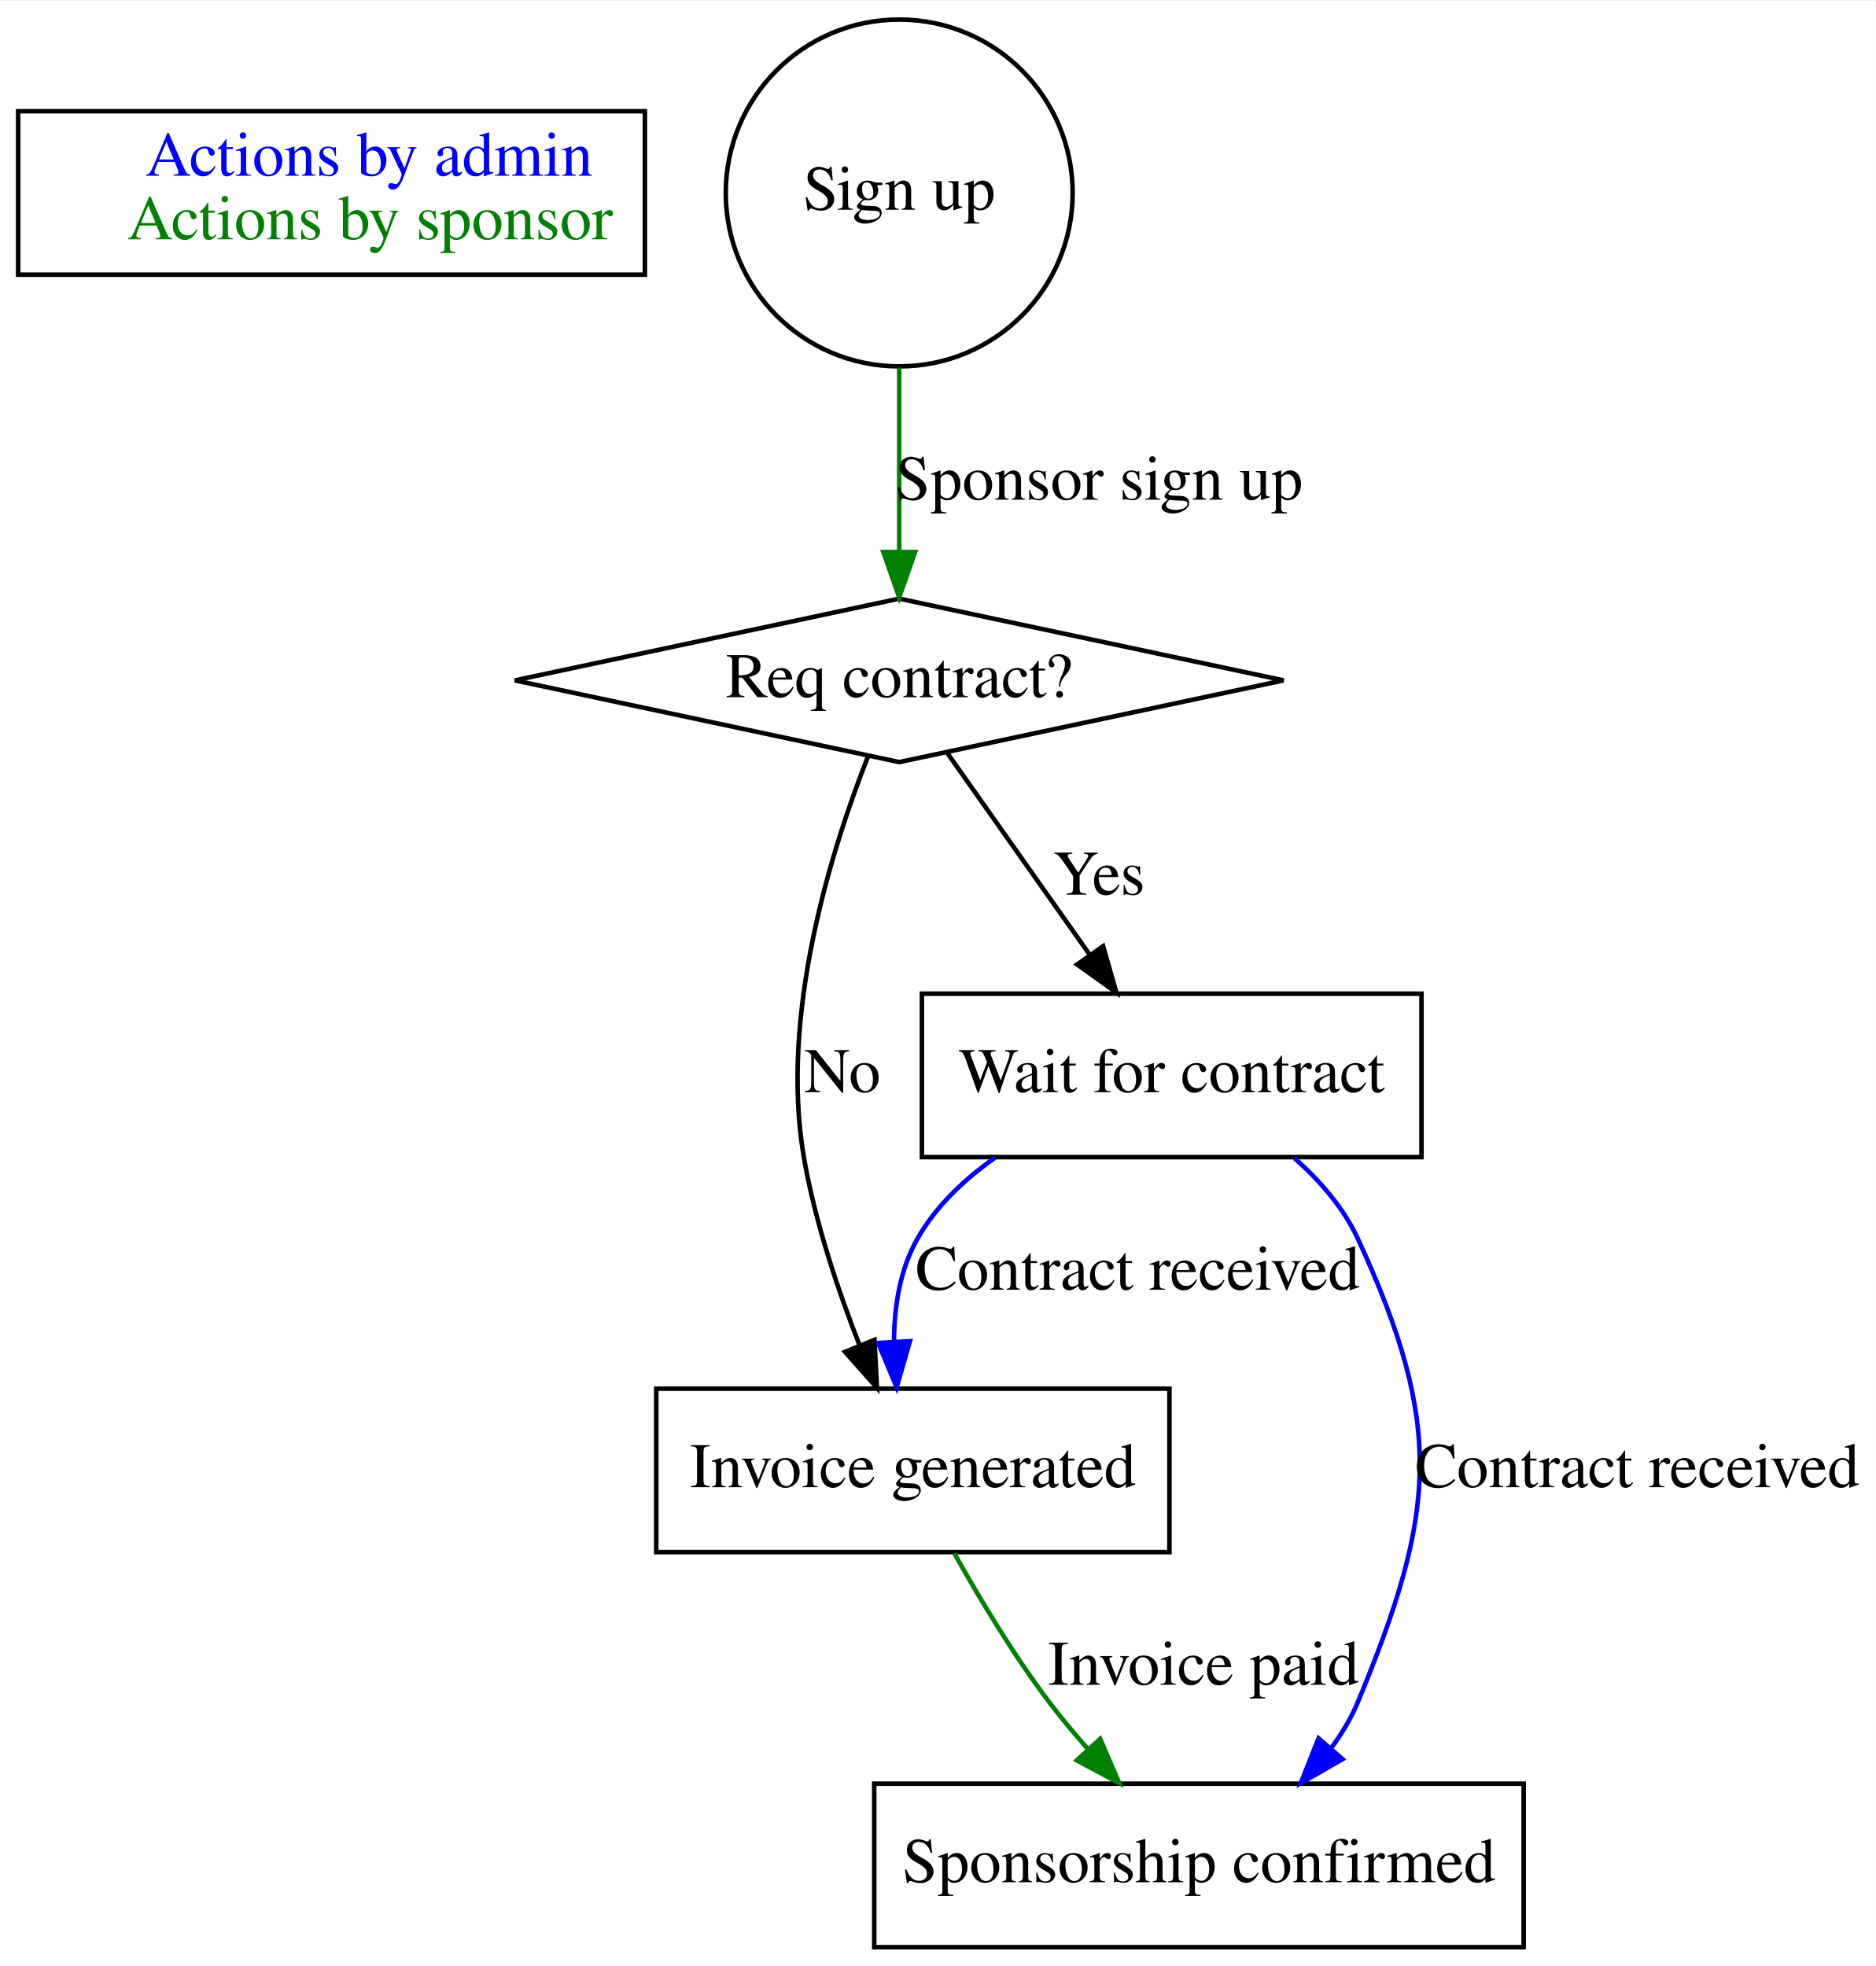
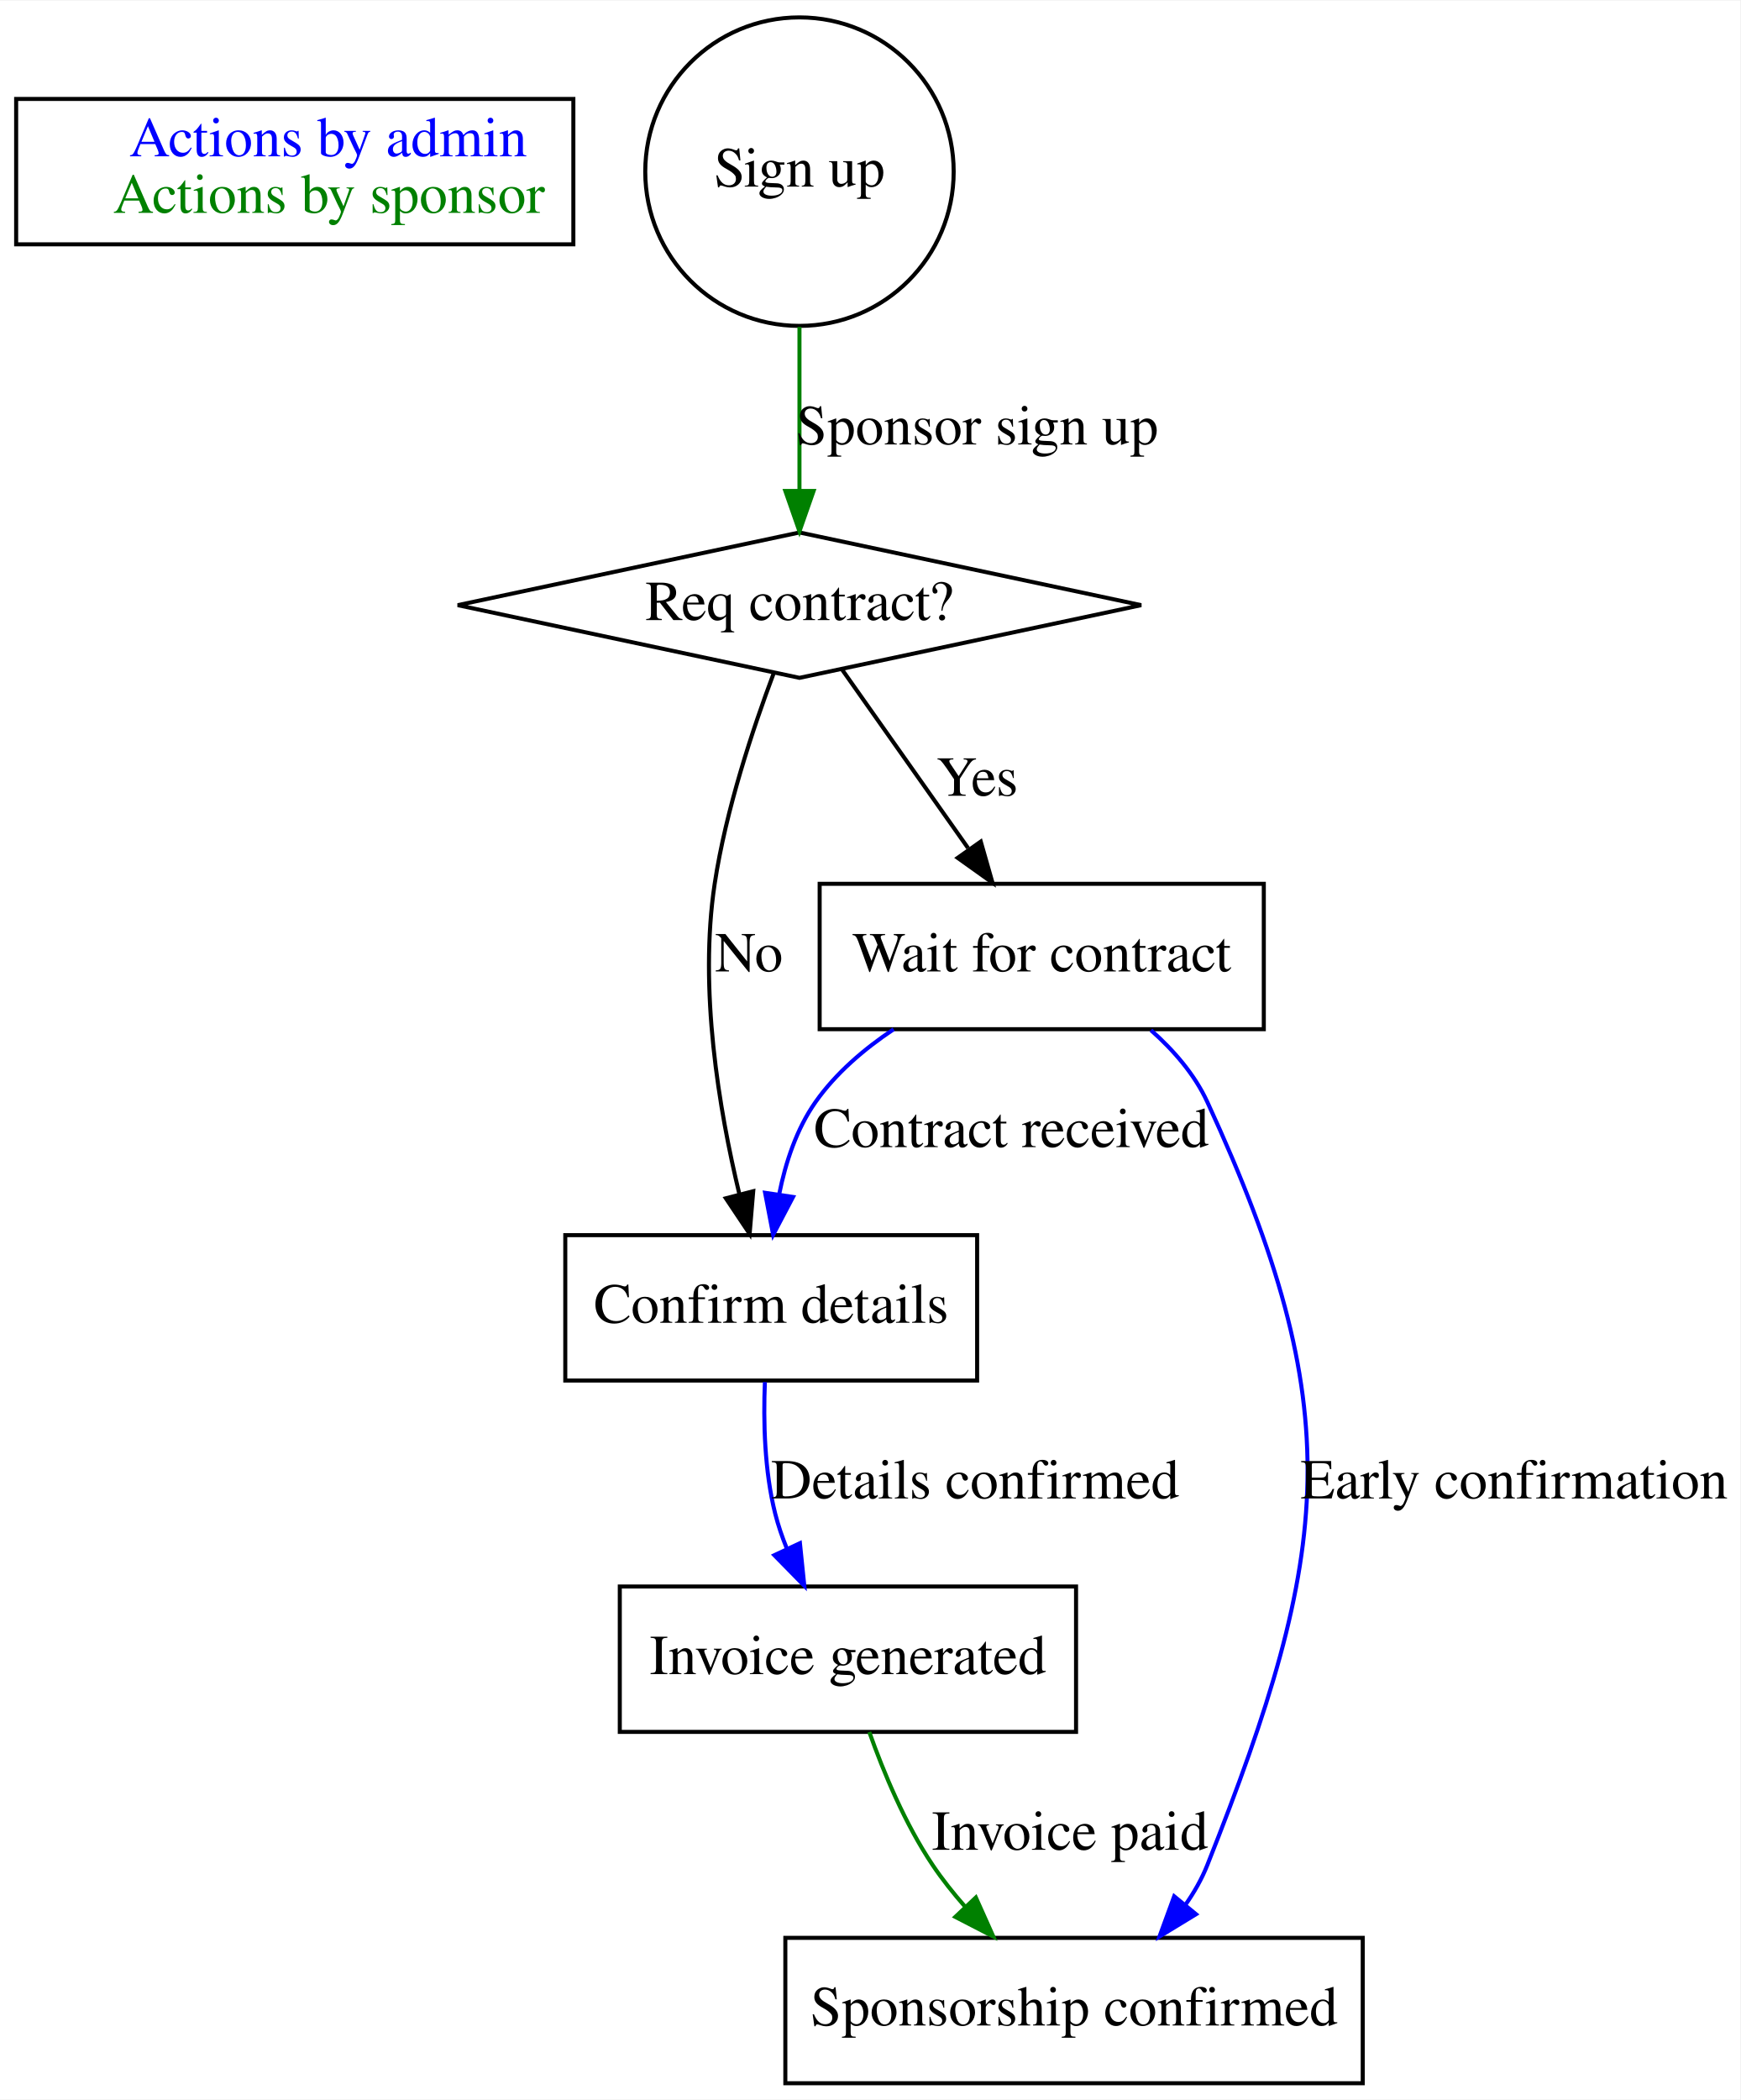
- <svg xmlns="http://www.w3.org/2000/svg" width="413pt" height="433pt" viewBox="0.00 0.00 413.00 432.69">
-   <g id="graph0" class="graph" transform="scale(1 1) rotate(0) translate(4 428.693)">
-     <polygon fill="white" stroke="none" points="-4,4 -4,-428.693 409,-428.693 409,4 -4,4" />
+ <svg xmlns="http://www.w3.org/2000/svg" width="431pt" height="520pt" viewBox="0.00 0.00 431.00 519.69">
+   <g id="graph0" class="graph" transform="scale(1 1) rotate(0) translate(4 515.693)">
+     <polygon fill="white" stroke="none" points="-4,4 -4,-515.693 427,-515.693 427,4 -4,4" />
    <g id="node1" class="node">
-       <polygon fill="none" stroke="black" points="138,-404.347 0,-404.347 0,-368.347 138,-368.347 138,-404.347" />
-       <text text-anchor="start" x="12" y="-390.147" font-family="Times,serif" font-size="14.00">    </text>
-       <text text-anchor="start" x="28" y="-390.147" font-family="Times,serif" font-size="14.00" fill="blue">Actions by admin</text>
-       <text text-anchor="start" x="8" y="-376.147" font-family="Times,serif" font-size="14.00">    </text>
-       <text text-anchor="start" x="24" y="-376.147" font-family="Times,serif" font-size="14.00" fill="green">Actions by sponsor</text>
+       <polygon fill="none" stroke="black" points="138,-491.347 0,-491.347 0,-455.347 138,-455.347 138,-491.347" />
+       <text text-anchor="start" x="12" y="-477.147" font-family="Times,serif" font-size="14.00">    </text>
+       <text text-anchor="start" x="28" y="-477.147" font-family="Times,serif" font-size="14.00" fill="blue">Actions by admin</text>
+       <text text-anchor="start" x="8" y="-463.147" font-family="Times,serif" font-size="14.00">    </text>
+       <text text-anchor="start" x="24" y="-463.147" font-family="Times,serif" font-size="14.00" fill="green">Actions by sponsor</text>
    </g>
    <g id="node2" class="node">
-       <ellipse fill="none" stroke="black" cx="194" cy="-386.347" rx="38.194" ry="38.194" />
-       <text text-anchor="middle" x="194" y="-382.647" font-family="Times,serif" font-size="14.00">Sign up</text>
+       <ellipse fill="none" stroke="black" cx="194" cy="-473.347" rx="38.194" ry="38.194" />
+       <text text-anchor="middle" x="194" y="-469.647" font-family="Times,serif" font-size="14.00">Sign up</text>
    </g>
    <g id="node3" class="node">
-       <polygon fill="none" stroke="black" points="194,-297 109.375,-279 194,-261 278.625,-279 194,-297" />
-       <text text-anchor="middle" x="194" y="-275.3" font-family="Times,serif" font-size="14.00">Req contract?</text>
+       <polygon fill="none" stroke="black" points="194,-384 109.375,-366 194,-348 278.625,-366 194,-384" />
+       <text text-anchor="middle" x="194" y="-362.3" font-family="Times,serif" font-size="14.00">Req contract?</text>
    </g>
    <g id="edge1" class="edge">
-       <path fill="none" stroke="green" d="M194,-347.909C194,-334.552 194,-319.766 194,-307.41" />
-       <polygon fill="green" stroke="green" points="197.5,-307.274 194,-297.274 190.5,-307.274 197.5,-307.274" />
-       <text text-anchor="middle" x="238" y="-318.8" font-family="Times,serif" font-size="14.00">Sponsor sign up</text>
+       <path fill="none" stroke="green" d="M194,-434.909C194,-421.552 194,-406.766 194,-394.41" />
+       <polygon fill="green" stroke="green" points="197.5,-394.274 194,-384.274 190.5,-394.274 197.5,-394.274" />
+       <text text-anchor="middle" x="238" y="-405.8" font-family="Times,serif" font-size="14.00">Sponsor sign up</text>
    </g>
    <g id="node4" class="node">
-       <polygon fill="none" stroke="black" points="253.5,-123 140.5,-123 140.5,-87 253.5,-87 253.5,-123" />
-       <text text-anchor="middle" x="197" y="-101.3" font-family="Times,serif" font-size="14.00">Invoice generated</text>
+       <polygon fill="none" stroke="black" points="238,-210 136,-210 136,-174 238,-174 238,-210" />
+       <text text-anchor="middle" x="187" y="-188.3" font-family="Times,serif" font-size="14.00">Confirm details</text>
    </g>
    <g id="edge3" class="edge">
-       <path fill="none" stroke="black" d="M187.112,-262.197C179.102,-241.862 167.62,-205.409 173,-174 175.418,-159.882 180.469,-144.801 185.316,-132.437" />
-       <polygon fill="black" stroke="black" points="188.558,-133.756 189.105,-123.175 182.079,-131.105 188.558,-133.756" />
-       <text text-anchor="middle" x="181.5" y="-188.3" font-family="Times,serif" font-size="14.00">No</text>
+       <path fill="none" stroke="black" d="M187.603,-349.105C182.5,-335.522 175.765,-315.326 173,-297 169.07,-270.956 174.044,-241.159 179.118,-220.154" />
+       <polygon fill="black" stroke="black" points="182.546,-220.879 181.657,-210.322 175.768,-219.129 182.546,-220.879" />
+       <text text-anchor="middle" x="181.5" y="-275.3" font-family="Times,serif" font-size="14.00">No</text>
+     </g>
+     <g id="node6" class="node">
+       <polygon fill="none" stroke="black" points="309,-297 199,-297 199,-261 309,-261 309,-297" />
+       <text text-anchor="middle" x="254" y="-275.3" font-family="Times,serif" font-size="14.00">Wait for contract</text>
+     </g>
+     <g id="edge2" class="edge">
+       <path fill="none" stroke="black" d="M204.451,-350.194C213.071,-337.983 225.503,-320.37 235.758,-305.843" />
+       <polygon fill="black" stroke="black" points="238.901,-307.46 241.808,-297.271 233.182,-303.423 238.901,-307.46" />
+       <text text-anchor="middle" x="238" y="-318.8" font-family="Times,serif" font-size="14.00">Yes</text>
    </g>
    <g id="node5" class="node">
-       <polygon fill="none" stroke="black" points="309,-210 199,-210 199,-174 309,-174 309,-210" />
-       <text text-anchor="middle" x="254" y="-188.3" font-family="Times,serif" font-size="14.00">Wait for contract</text>
+       <polygon fill="none" stroke="black" points="262.5,-123 149.5,-123 149.5,-87 262.5,-87 262.5,-123" />
+       <text text-anchor="middle" x="206" y="-101.3" font-family="Times,serif" font-size="14.00">Invoice generated</text>
    </g>
-     <g id="edge2" class="edge">
-       <path fill="none" stroke="black" d="M204.451,-263.194C213.071,-250.983 225.503,-233.37 235.758,-218.843" />
-       <polygon fill="black" stroke="black" points="238.901,-220.46 241.808,-210.271 233.182,-216.423 238.901,-220.46" />
-       <text text-anchor="middle" x="238" y="-231.8" font-family="Times,serif" font-size="14.00">Yes</text>
+     <g id="edge4" class="edge">
+       <path fill="none" stroke="blue" d="M185.438,-173.619C185.036,-163.884 185.32,-151.606 188,-141 188.722,-138.143 189.711,-135.256 190.858,-132.429" />
+       <polygon fill="blue" stroke="blue" points="194.116,-133.724 195.199,-123.184 187.78,-130.748 194.116,-133.724" />
+       <text text-anchor="middle" x="237.5" y="-144.8" font-family="Times,serif" font-size="14.00">Details confirmed</text>
    </g>
-     <g id="node6" class="node">
-       <polygon fill="none" stroke="black" points="331.5,-36 188.5,-36 188.5,-0 331.5,-0 331.5,-36" />
-       <text text-anchor="middle" x="260" y="-14.3" font-family="Times,serif" font-size="14.00">Sponsorship confirmed</text>
+     <g id="node7" class="node">
+       <polygon fill="none" stroke="black" points="333.5,-36 190.5,-36 190.5,-0 333.5,-0 333.5,-36" />
+       <text text-anchor="middle" x="262" y="-14.3" font-family="Times,serif" font-size="14.00">Sponsorship confirmed</text>
+     </g>
+     <g id="edge7" class="edge">
+       <path fill="none" stroke="green" d="M211.294,-86.97C214.866,-76.895 220.175,-64.16 227,-54 229.372,-50.469 232.135,-46.995 235.05,-43.688" />
+       <polygon fill="green" stroke="green" points="237.684,-45.996 242.012,-36.326 232.598,-41.187 237.684,-45.996" />
+       <text text-anchor="middle" x="261" y="-57.8" font-family="Times,serif" font-size="14.00">Invoice paid</text>
+     </g>
+     <g id="edge5" class="edge">
+       <path fill="none" stroke="blue" d="M217.326,-260.983C209.999,-256.097 203.023,-250.12 198,-243 193.298,-236.334 190.553,-228.021 188.967,-220.099" />
+       <polygon fill="blue" stroke="blue" points="192.411,-219.459 187.482,-210.081 185.486,-220.486 192.411,-219.459" />
+       <text text-anchor="middle" x="246.5" y="-231.8" font-family="Times,serif" font-size="14.00">Contract received</text>
    </g>
    <g id="edge6" class="edge">
-       <path fill="none" stroke="green" d="M206.133,-86.747C211.677,-76.829 219.177,-64.329 227,-54 229.609,-50.555 232.512,-47.072 235.483,-43.708" />
-       <polygon fill="green" stroke="green" points="238.243,-45.878 242.434,-36.147 233.09,-41.141 238.243,-45.878" />
-       <text text-anchor="middle" x="261" y="-57.8" font-family="Times,serif" font-size="14.00">Invoice paid</text>
-     </g>
-     <g id="edge4" class="edge">
-       <path fill="none" stroke="blue" d="M215.111,-173.875C208.286,-169.089 202.074,-163.18 198,-156 194.171,-149.251 192.893,-141.12 192.853,-133.395" />
-       <polygon fill="blue" stroke="blue" points="196.354,-133.466 193.44,-123.28 189.366,-133.06 196.354,-133.466" />
-       <text text-anchor="middle" x="246.5" y="-144.8" font-family="Times,serif" font-size="14.00">Contract received</text>
-     </g>
-     <g id="edge5" class="edge">
-       <path fill="none" stroke="blue" d="M281.045,-173.758C286.685,-168.767 291.865,-162.799 295,-156 313.984,-114.833 312.348,-95.882 295,-54 293.532,-50.457 291.513,-47.086 289.179,-43.934" />
-       <polygon fill="blue" stroke="blue" points="291.619,-41.405 282.427,-36.137 286.327,-45.988 291.619,-41.405" />
-       <text text-anchor="middle" x="356.5" y="-101.3" font-family="Times,serif" font-size="14.00">Contract received</text>
+       <path fill="none" stroke="blue" d="M281.045,-260.758C286.685,-255.767 291.865,-249.799 295,-243 330.177,-166.72 326.001,-132.07 295,-54 293.625,-50.536 291.726,-47.217 289.528,-44.096" />
+       <polygon fill="blue" stroke="blue" points="292.214,-41.852 283.167,-36.338 286.801,-46.29 292.214,-41.852" />
+       <text text-anchor="middle" x="371" y="-144.8" font-family="Times,serif" font-size="14.00">Early confirmation</text>
    </g>
  </g>
</svg>
